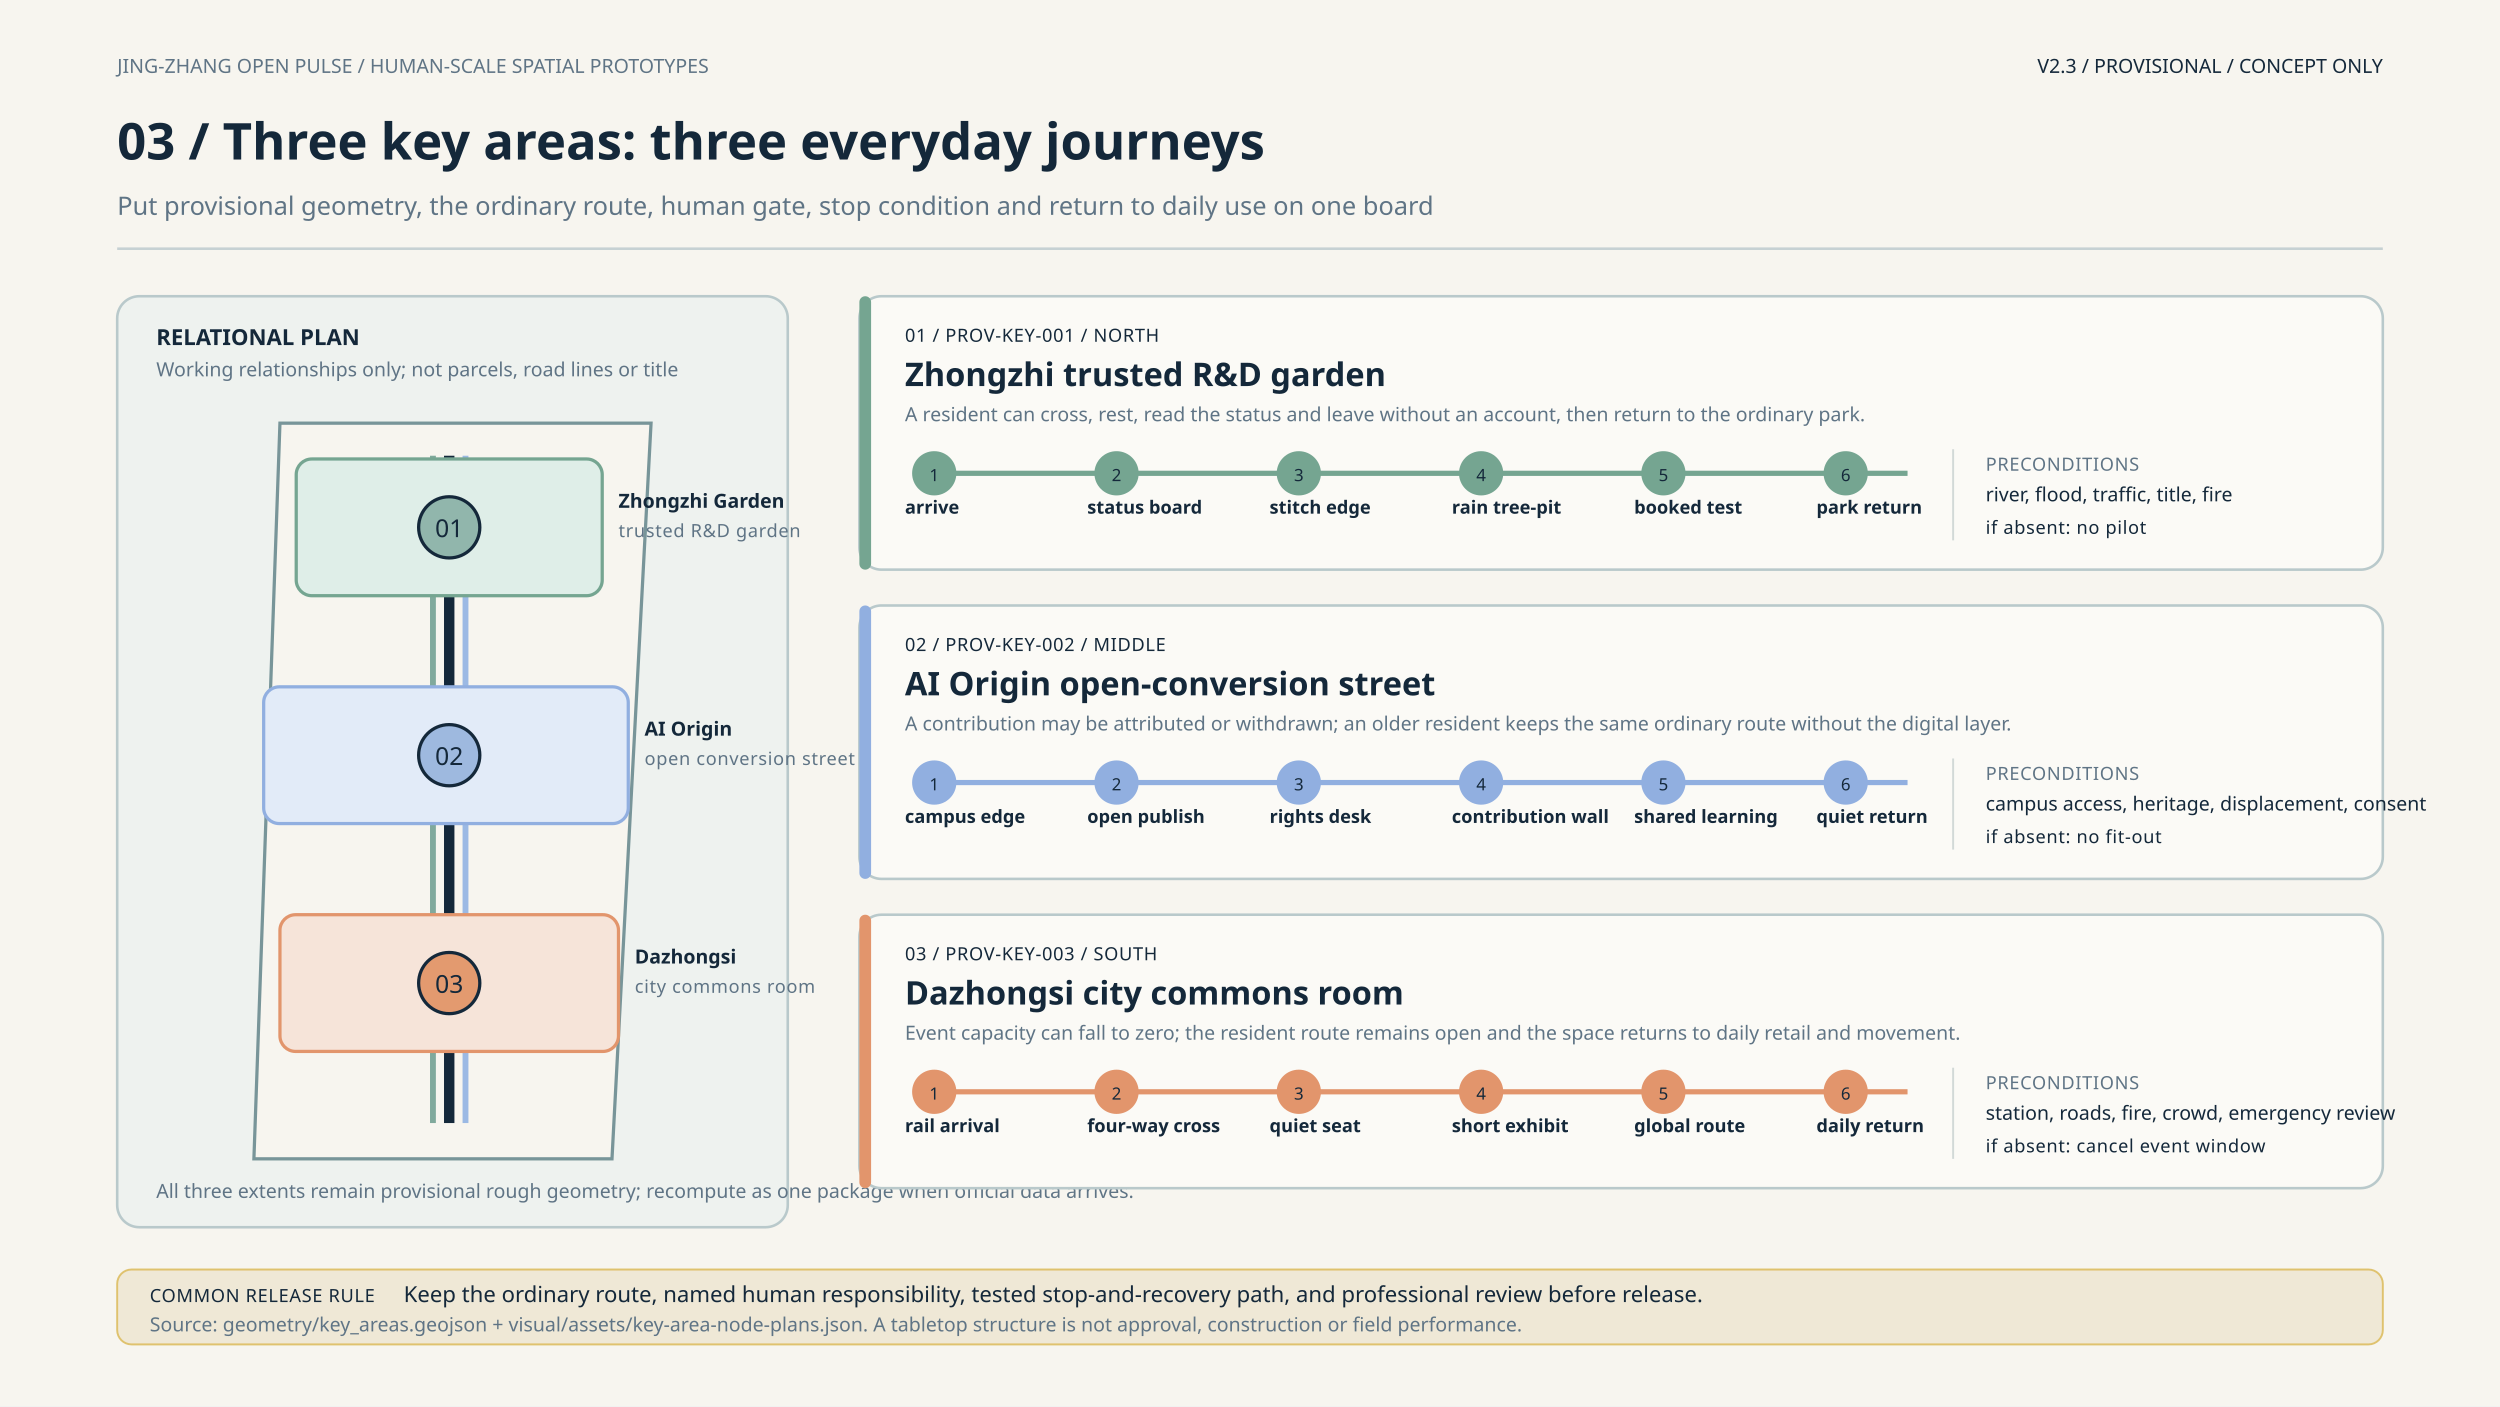
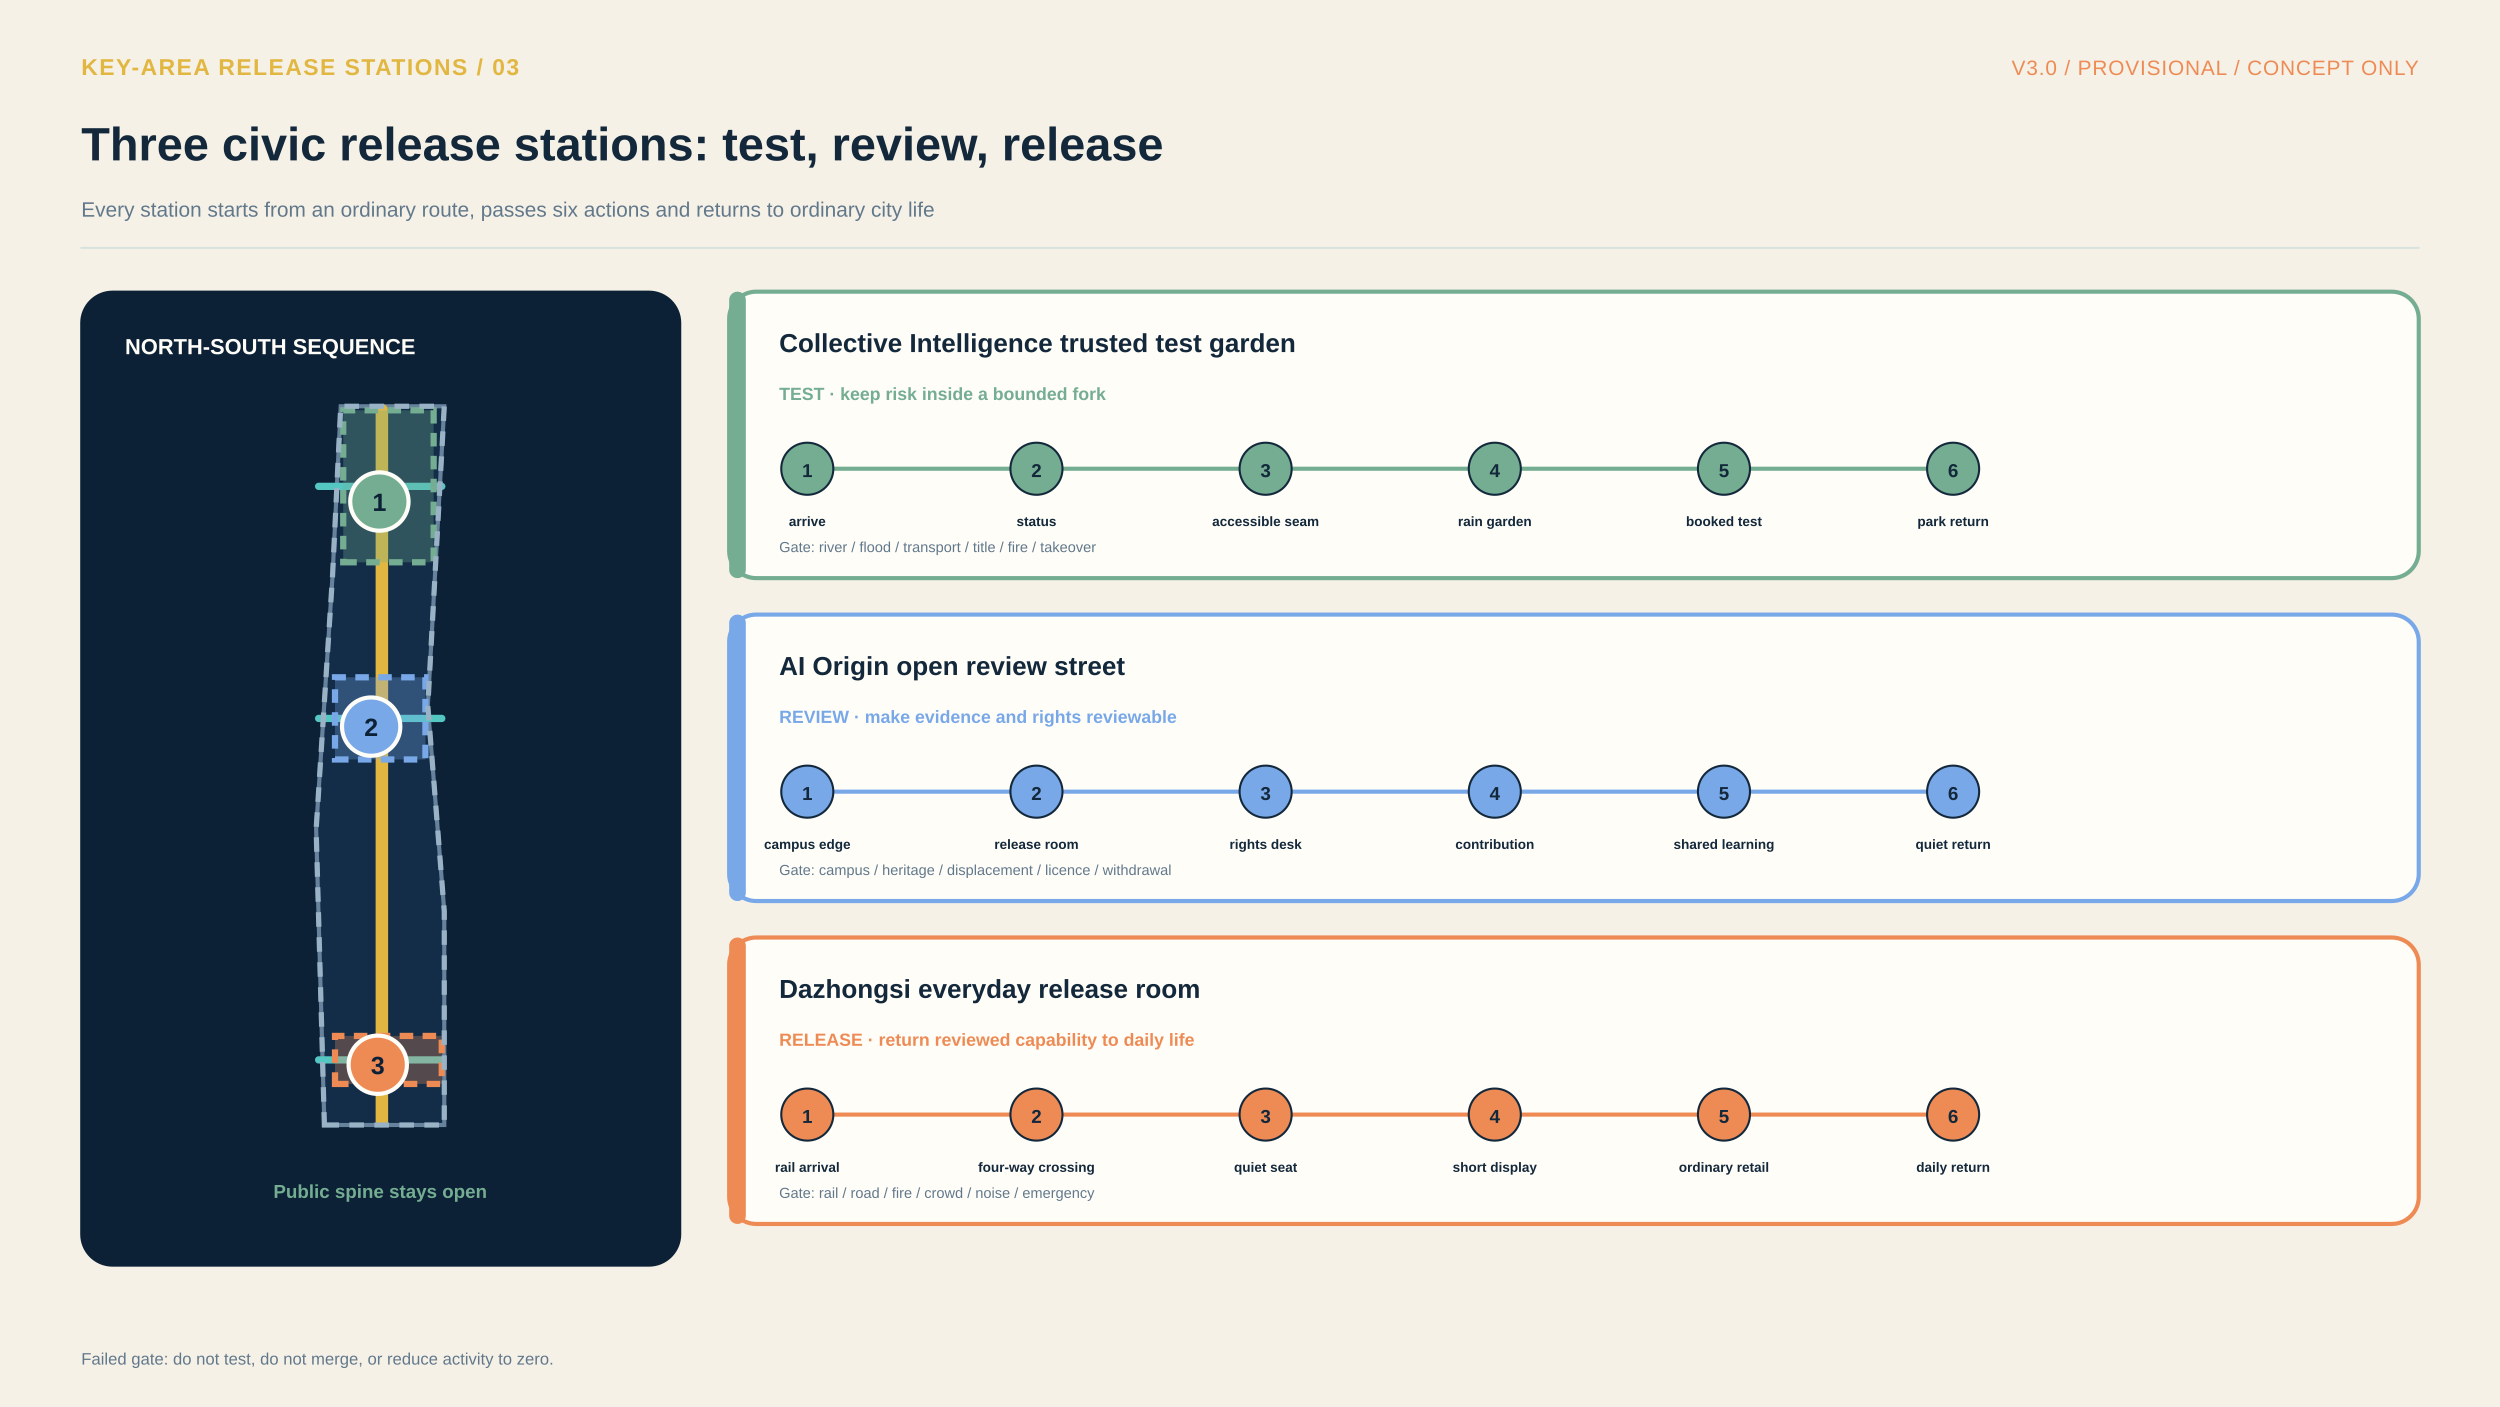
- <svg xmlns="http://www.w3.org/2000/svg" width="3840" height="2160" viewBox="0 0 3840 2160">
-   <rect width="3840" height="2160" fill="#f7f5ef" />
-   <style>
-     text { font-family: "Aptos", "Noto Sans", Arial, sans-serif; fill: #14283a; }
-     .muted { fill: #5f7485; }
-     .small { font-size: 30px; }
-     .body { font-size: 34px; }
-     .label { font-size: 28px; letter-spacing: 1px; }
-     .card-title { font-size: 50px; font-weight: 650; }
-     .step { font-size: 28px; font-weight: 550; }
-   </style>
-   <text x="180" y="112" class="small muted">JING-ZHANG OPEN PULSE / HUMAN-SCALE SPATIAL PROTOTYPES</text>
-   <text x="180" y="245" font-size="78" font-weight="650">03 / Three key areas: three everyday journeys</text>
-   <text x="180" y="330" font-size="39" class="muted">Put provisional geometry, the ordinary route, human gate, stop condition and return to daily use on one board</text>
-   <text x="3660" y="112" font-size="30" text-anchor="end" fill="#e86f43">V2.3 / PROVISIONAL / CONCEPT ONLY</text>
-   <line x1="180" y1="382" x2="3660" y2="382" stroke="#c6d1d3" stroke-width="4" />
-   <rect x="180" y="455" width="1030" height="1430" rx="34" fill="#eef2ef" stroke="#b9c9cb" stroke-width="4" />
-   <text x="240" y="530" class="body" font-weight="650">RELATIONAL PLAN</text>
-   <text x="240" y="578" class="small muted">Working relationships only; not parcels, road lines or title</text>
-   <path d="M430 650 L1000 650 L940 1780 L390 1780 Z" fill="#f7f5ef" stroke="#789599" stroke-width="5" />
-   <line x1="690" y1="700" x2="690" y2="1725" stroke="#14283a" stroke-width="16" />
-   <line x1="665" y1="700" x2="665" y2="1725" stroke="#80a99c" stroke-width="9" />
-   <line x1="715" y1="700" x2="715" y2="1725" stroke="#9bb9e4" stroke-width="9" />
-   <g>
-     <rect x="455" y="705" width="470" height="210" rx="24" fill="#dfeee8" stroke="#75a591" stroke-width="5" />
-     <circle cx="690" cy="810" r="47" fill="#91b6ac" stroke="#14283a" stroke-width="5" />
-     <text x="690" y="825" font-size="38" text-anchor="middle" fill="#fff">01</text>
-     <text x="950" y="780" class="small" font-weight="650">Zhongzhi Garden</text>
-     <text x="950" y="825" class="label muted">trusted R&amp;D garden</text>
+ <svg xmlns="http://www.w3.org/2000/svg" width="2400" height="1350" viewBox="0 0 2400 1350" role="img" aria-label="Three civic release stations: test, review, release">
+   <rect width="2400" height="1350" fill="#f6f1e7" />
+   <g font-family="Arial, PingFang SC, Noto Sans CJK SC, sans-serif">
+     <text x="78" y="72" text-anchor="start" font-size="22" font-weight="650" fill="#e1b742" letter-spacing="1.4" opacity="1">KEY-AREA RELEASE STATIONS / 03</text>
+     <text x="2322" y="72" text-anchor="end" font-size="20" font-weight="400" fill="#ee8b55" letter-spacing="0.8" opacity="1">V3.0 / PROVISIONAL / CONCEPT ONLY</text>
+     <text x="78" y="154" text-anchor="start" font-size="45" font-weight="720" fill="#13283b" letter-spacing="0" opacity="1">Three civic release stations: test, review, release</text>
+     <text x="78" y="208" text-anchor="start" font-size="20" font-weight="400" fill="#61788b" letter-spacing="0" opacity="1">Every station starts from an ordinary route, passes six actions and returns to ordinary city life</text>
+     <line x1="78" y1="238" x2="2322" y2="238" stroke="#d8e2df" stroke-width="2" stroke-linecap="round" opacity="1" />
+     <rect x="78" y="280" width="575" height="935" rx="30" fill="#0c2136" stroke="#0c2136" stroke-width="2" opacity="1" />
+     <text x="120" y="340" text-anchor="start" font-size="21" font-weight="700" fill="#fffdf8" letter-spacing="0" opacity="1">NORTH-SOUTH SEQUENCE</text>
+     <path d="M311.4 1080.0 L426.5 1080.0 L426.5 875.0 L410.7 677.8 L426.5 390.0 L327.1 390.0 L319.3 551.7 L303.5 796.1 L311.4 1080.0 Z" fill="#132d48" stroke="#66829c" stroke-width="4" />
+     <path d="M366.6 1076.1 L366.6 393.9" fill="none" stroke="#e1b742" stroke-width="12" stroke-linecap="round" />
+     <path d="M305.9 466.9 L424.1 466.9" fill="none" stroke="#55c7c3" stroke-width="7" stroke-linecap="round" />
+     <path d="M305.9 689.7 L424.1 689.7" fill="none" stroke="#55c7c3" stroke-width="7" stroke-linecap="round" />
+     <path d="M305.9 1017.5 L424.1 1017.5" fill="none" stroke="#55c7c3" stroke-width="7" stroke-linecap="round" />
+     <path d="M329.5 539.8 L416.3 539.8 L416.3 393.9 L329.5 393.9 L329.5 539.8 Z" fill="#74ad91" fill-opacity="0.3" stroke="#74ad91" stroke-width="6" stroke-dasharray="13 9" />
+     <circle cx="364.211" cy="481.474" r="28" fill="#74ad91" stroke="#fffdf8" stroke-width="4" />
+     <text x="364.211" y="490.474" text-anchor="middle" font-size="24" font-weight="800" fill="#0c2136" letter-spacing="0" opacity="1">1</text>
+     <path d="M321.6 729.1 L408.4 729.1 L408.4 650.2 L321.6 650.2 L321.6 729.1 Z" fill="#78a8e8" fill-opacity="0.3" stroke="#78a8e8" stroke-width="6" stroke-dasharray="13 9" />
+     <circle cx="356.326" cy="697.543" r="28" fill="#78a8e8" stroke="#fffdf8" stroke-width="4" />
+     <text x="356.326" y="706.543" text-anchor="middle" font-size="24" font-weight="800" fill="#0c2136" letter-spacing="0" opacity="1">2</text>
+     <path d="M321.6 1040.6 L424.1 1040.6 L424.1 994.5 L321.6 994.5 L321.6 1040.6 Z" fill="#ee8b55" fill-opacity="0.3" stroke="#ee8b55" stroke-width="6" stroke-dasharray="13 9" />
+     <circle cx="362.634" cy="1022.15" r="28" fill="#ee8b55" stroke="#fffdf8" stroke-width="4" />
+     <text x="362.634" y="1031.15" text-anchor="middle" font-size="24" font-weight="800" fill="#0c2136" letter-spacing="0" opacity="1">3</text>
+     <path d="M311.4 1080.0 L426.5 1080.0 L426.5 875.0 L410.7 677.8 L426.5 390.0 L327.1 390.0 L319.3 551.7 L303.5 796.1 L311.4 1080.0 Z" fill="none" stroke="#9ab2c5" stroke-width="5" stroke-dasharray="14 10" />
+     <text x="365" y="1150" text-anchor="middle" font-size="18" font-weight="700" fill="#74ad91" letter-spacing="0" opacity="1">Public spine stays open</text>
+     <rect x="700" y="280" width="1622" height="275" rx="26" fill="#fffdf8" stroke="#74ad91" stroke-width="4" opacity="1" />
+     <rect x="700" y="280" width="16" height="275" rx="8" fill="#74ad91" />
+     <text x="748" y="338" text-anchor="start" font-size="25" font-weight="720" fill="#13283b" letter-spacing="0" opacity="1">Collective Intelligence trusted test garden</text>
+     <text x="748" y="384" text-anchor="start" font-size="17" font-weight="650" fill="#74ad91" letter-spacing="0" opacity="1">TEST · keep risk inside a bounded fork</text>
+     <line x1="799" y1="450" x2="971" y2="450" stroke="#74ad91" stroke-width="4" stroke-linecap="round" opacity="1" />
+     <circle cx="775" cy="450" r="25" fill="#74ad91" stroke="#13283b" stroke-width="2" />
+     <text x="775" y="458" text-anchor="middle" font-size="18" font-weight="750" fill="#13283b" letter-spacing="0" opacity="1">1</text>
+     <text x="775" y="505" text-anchor="middle" font-size="13" font-weight="600" fill="#13283b" letter-spacing="0" opacity="1">arrive</text>
+     <line x1="1019" y1="450" x2="1191" y2="450" stroke="#74ad91" stroke-width="4" stroke-linecap="round" opacity="1" />
+     <circle cx="995" cy="450" r="25" fill="#74ad91" stroke="#13283b" stroke-width="2" />
+     <text x="995" y="458" text-anchor="middle" font-size="18" font-weight="750" fill="#13283b" letter-spacing="0" opacity="1">2</text>
+     <text x="995" y="505" text-anchor="middle" font-size="13" font-weight="600" fill="#13283b" letter-spacing="0" opacity="1">status</text>
+     <line x1="1239" y1="450" x2="1411" y2="450" stroke="#74ad91" stroke-width="4" stroke-linecap="round" opacity="1" />
+     <circle cx="1215" cy="450" r="25" fill="#74ad91" stroke="#13283b" stroke-width="2" />
+     <text x="1215" y="458" text-anchor="middle" font-size="18" font-weight="750" fill="#13283b" letter-spacing="0" opacity="1">3</text>
+     <text x="1215" y="505" text-anchor="middle" font-size="13" font-weight="600" fill="#13283b" letter-spacing="0" opacity="1">accessible seam</text>
+     <line x1="1459" y1="450" x2="1631" y2="450" stroke="#74ad91" stroke-width="4" stroke-linecap="round" opacity="1" />
+     <circle cx="1435" cy="450" r="25" fill="#74ad91" stroke="#13283b" stroke-width="2" />
+     <text x="1435" y="458" text-anchor="middle" font-size="18" font-weight="750" fill="#13283b" letter-spacing="0" opacity="1">4</text>
+     <text x="1435" y="505" text-anchor="middle" font-size="13" font-weight="600" fill="#13283b" letter-spacing="0" opacity="1">rain garden</text>
+     <line x1="1679" y1="450" x2="1851" y2="450" stroke="#74ad91" stroke-width="4" stroke-linecap="round" opacity="1" />
+     <circle cx="1655" cy="450" r="25" fill="#74ad91" stroke="#13283b" stroke-width="2" />
+     <text x="1655" y="458" text-anchor="middle" font-size="18" font-weight="750" fill="#13283b" letter-spacing="0" opacity="1">5</text>
+     <text x="1655" y="505" text-anchor="middle" font-size="13" font-weight="600" fill="#13283b" letter-spacing="0" opacity="1">booked test</text>
+     <circle cx="1875" cy="450" r="25" fill="#74ad91" stroke="#13283b" stroke-width="2" />
+     <text x="1875" y="458" text-anchor="middle" font-size="18" font-weight="750" fill="#13283b" letter-spacing="0" opacity="1">6</text>
+     <text x="1875" y="505" text-anchor="middle" font-size="13" font-weight="600" fill="#13283b" letter-spacing="0" opacity="1">park return</text>
+     <text x="748" y="530" text-anchor="start" font-size="14" font-weight="400" fill="#61788b" letter-spacing="0" opacity="1">Gate: river / flood / transport / title / fire / takeover</text>
+     <rect x="700" y="590" width="1622" height="275" rx="26" fill="#fffdf8" stroke="#78a8e8" stroke-width="4" opacity="1" />
+     <rect x="700" y="590" width="16" height="275" rx="8" fill="#78a8e8" />
+     <text x="748" y="648" text-anchor="start" font-size="25" font-weight="720" fill="#13283b" letter-spacing="0" opacity="1">AI Origin open review street</text>
+     <text x="748" y="694" text-anchor="start" font-size="17" font-weight="650" fill="#78a8e8" letter-spacing="0" opacity="1">REVIEW · make evidence and rights reviewable</text>
+     <line x1="799" y1="760" x2="971" y2="760" stroke="#78a8e8" stroke-width="4" stroke-linecap="round" opacity="1" />
+     <circle cx="775" cy="760" r="25" fill="#78a8e8" stroke="#13283b" stroke-width="2" />
+     <text x="775" y="768" text-anchor="middle" font-size="18" font-weight="750" fill="#13283b" letter-spacing="0" opacity="1">1</text>
+     <text x="775" y="815" text-anchor="middle" font-size="13" font-weight="600" fill="#13283b" letter-spacing="0" opacity="1">campus edge</text>
+     <line x1="1019" y1="760" x2="1191" y2="760" stroke="#78a8e8" stroke-width="4" stroke-linecap="round" opacity="1" />
+     <circle cx="995" cy="760" r="25" fill="#78a8e8" stroke="#13283b" stroke-width="2" />
+     <text x="995" y="768" text-anchor="middle" font-size="18" font-weight="750" fill="#13283b" letter-spacing="0" opacity="1">2</text>
+     <text x="995" y="815" text-anchor="middle" font-size="13" font-weight="600" fill="#13283b" letter-spacing="0" opacity="1">release room</text>
+     <line x1="1239" y1="760" x2="1411" y2="760" stroke="#78a8e8" stroke-width="4" stroke-linecap="round" opacity="1" />
+     <circle cx="1215" cy="760" r="25" fill="#78a8e8" stroke="#13283b" stroke-width="2" />
+     <text x="1215" y="768" text-anchor="middle" font-size="18" font-weight="750" fill="#13283b" letter-spacing="0" opacity="1">3</text>
+     <text x="1215" y="815" text-anchor="middle" font-size="13" font-weight="600" fill="#13283b" letter-spacing="0" opacity="1">rights desk</text>
+     <line x1="1459" y1="760" x2="1631" y2="760" stroke="#78a8e8" stroke-width="4" stroke-linecap="round" opacity="1" />
+     <circle cx="1435" cy="760" r="25" fill="#78a8e8" stroke="#13283b" stroke-width="2" />
+     <text x="1435" y="768" text-anchor="middle" font-size="18" font-weight="750" fill="#13283b" letter-spacing="0" opacity="1">4</text>
+     <text x="1435" y="815" text-anchor="middle" font-size="13" font-weight="600" fill="#13283b" letter-spacing="0" opacity="1">contribution</text>
+     <line x1="1679" y1="760" x2="1851" y2="760" stroke="#78a8e8" stroke-width="4" stroke-linecap="round" opacity="1" />
+     <circle cx="1655" cy="760" r="25" fill="#78a8e8" stroke="#13283b" stroke-width="2" />
+     <text x="1655" y="768" text-anchor="middle" font-size="18" font-weight="750" fill="#13283b" letter-spacing="0" opacity="1">5</text>
+     <text x="1655" y="815" text-anchor="middle" font-size="13" font-weight="600" fill="#13283b" letter-spacing="0" opacity="1">shared learning</text>
+     <circle cx="1875" cy="760" r="25" fill="#78a8e8" stroke="#13283b" stroke-width="2" />
+     <text x="1875" y="768" text-anchor="middle" font-size="18" font-weight="750" fill="#13283b" letter-spacing="0" opacity="1">6</text>
+     <text x="1875" y="815" text-anchor="middle" font-size="13" font-weight="600" fill="#13283b" letter-spacing="0" opacity="1">quiet return</text>
+     <text x="748" y="840" text-anchor="start" font-size="14" font-weight="400" fill="#61788b" letter-spacing="0" opacity="1">Gate: campus / heritage / displacement / licence / withdrawal</text>
+     <rect x="700" y="900" width="1622" height="275" rx="26" fill="#fffdf8" stroke="#ee8b55" stroke-width="4" opacity="1" />
+     <rect x="700" y="900" width="16" height="275" rx="8" fill="#ee8b55" />
+     <text x="748" y="958" text-anchor="start" font-size="25" font-weight="720" fill="#13283b" letter-spacing="0" opacity="1">Dazhongsi everyday release room</text>
+     <text x="748" y="1004" text-anchor="start" font-size="17" font-weight="650" fill="#ee8b55" letter-spacing="0" opacity="1">RELEASE · return reviewed capability to daily life</text>
+     <line x1="799" y1="1070" x2="971" y2="1070" stroke="#ee8b55" stroke-width="4" stroke-linecap="round" opacity="1" />
+     <circle cx="775" cy="1070" r="25" fill="#ee8b55" stroke="#13283b" stroke-width="2" />
+     <text x="775" y="1078" text-anchor="middle" font-size="18" font-weight="750" fill="#13283b" letter-spacing="0" opacity="1">1</text>
+     <text x="775" y="1125" text-anchor="middle" font-size="13" font-weight="600" fill="#13283b" letter-spacing="0" opacity="1">rail arrival</text>
+     <line x1="1019" y1="1070" x2="1191" y2="1070" stroke="#ee8b55" stroke-width="4" stroke-linecap="round" opacity="1" />
+     <circle cx="995" cy="1070" r="25" fill="#ee8b55" stroke="#13283b" stroke-width="2" />
+     <text x="995" y="1078" text-anchor="middle" font-size="18" font-weight="750" fill="#13283b" letter-spacing="0" opacity="1">2</text>
+     <text x="995" y="1125" text-anchor="middle" font-size="13" font-weight="600" fill="#13283b" letter-spacing="0" opacity="1">four-way crossing</text>
+     <line x1="1239" y1="1070" x2="1411" y2="1070" stroke="#ee8b55" stroke-width="4" stroke-linecap="round" opacity="1" />
+     <circle cx="1215" cy="1070" r="25" fill="#ee8b55" stroke="#13283b" stroke-width="2" />
+     <text x="1215" y="1078" text-anchor="middle" font-size="18" font-weight="750" fill="#13283b" letter-spacing="0" opacity="1">3</text>
+     <text x="1215" y="1125" text-anchor="middle" font-size="13" font-weight="600" fill="#13283b" letter-spacing="0" opacity="1">quiet seat</text>
+     <line x1="1459" y1="1070" x2="1631" y2="1070" stroke="#ee8b55" stroke-width="4" stroke-linecap="round" opacity="1" />
+     <circle cx="1435" cy="1070" r="25" fill="#ee8b55" stroke="#13283b" stroke-width="2" />
+     <text x="1435" y="1078" text-anchor="middle" font-size="18" font-weight="750" fill="#13283b" letter-spacing="0" opacity="1">4</text>
+     <text x="1435" y="1125" text-anchor="middle" font-size="13" font-weight="600" fill="#13283b" letter-spacing="0" opacity="1">short display</text>
+     <line x1="1679" y1="1070" x2="1851" y2="1070" stroke="#ee8b55" stroke-width="4" stroke-linecap="round" opacity="1" />
+     <circle cx="1655" cy="1070" r="25" fill="#ee8b55" stroke="#13283b" stroke-width="2" />
+     <text x="1655" y="1078" text-anchor="middle" font-size="18" font-weight="750" fill="#13283b" letter-spacing="0" opacity="1">5</text>
+     <text x="1655" y="1125" text-anchor="middle" font-size="13" font-weight="600" fill="#13283b" letter-spacing="0" opacity="1">ordinary retail</text>
+     <circle cx="1875" cy="1070" r="25" fill="#ee8b55" stroke="#13283b" stroke-width="2" />
+     <text x="1875" y="1078" text-anchor="middle" font-size="18" font-weight="750" fill="#13283b" letter-spacing="0" opacity="1">6</text>
+     <text x="1875" y="1125" text-anchor="middle" font-size="13" font-weight="600" fill="#13283b" letter-spacing="0" opacity="1">daily return</text>
+     <text x="748" y="1150" text-anchor="start" font-size="14" font-weight="400" fill="#61788b" letter-spacing="0" opacity="1">Gate: rail / road / fire / crowd / noise / emergency</text>
+     <text x="78" y="1310" text-anchor="start" font-size="16" font-weight="400" fill="#61788b" letter-spacing="0" opacity="1">Failed gate: do not test, do not merge, or reduce activity to zero.</text>
  </g>
-   <g>
-     <rect x="405" y="1055" width="560" height="210" rx="24" fill="#e2ebf8" stroke="#91afe0" stroke-width="5" />
-     <circle cx="690" cy="1160" r="47" fill="#9eb9df" stroke="#14283a" stroke-width="5" />
-     <text x="690" y="1175" font-size="38" text-anchor="middle" fill="#fff">02</text>
-     <text x="990" y="1130" class="small" font-weight="650">AI Origin</text>
-     <text x="990" y="1175" class="label muted">open conversion street</text>
-   </g>
-   <g>
-     <rect x="430" y="1405" width="520" height="210" rx="24" fill="#f6e4d9" stroke="#e2956c" stroke-width="5" />
-     <circle cx="690" cy="1510" r="47" fill="#e39a6f" stroke="#14283a" stroke-width="5" />
-     <text x="690" y="1525" font-size="38" text-anchor="middle" fill="#fff">03</text>
-     <text x="975" y="1480" class="small" font-weight="650">Dazhongsi</text>
-     <text x="975" y="1525" class="label muted">city commons room</text>
-   </g>
-   <text x="240" y="1840" class="small muted">All three extents remain provisional rough geometry; recompute as one package when official data arrives.</text>
-   <g transform="translate(1320 455)">
-     <rect width="2340" height="420" rx="34" fill="#fbfaf6" stroke="#b9c9cb" stroke-width="4" />
-     <rect width="18" height="420" rx="9" fill="#75a591" />
-     <text x="70" y="70" class="label" fill="#5f917d">01 / PROV-KEY-001 / NORTH</text>
-     <text x="70" y="138" class="card-title">Zhongzhi trusted R&amp;D garden</text>
-     <text x="70" y="192" class="small muted">A resident can cross, rest, read the status and leave without an account, then return to the ordinary park.</text>
-     <g transform="translate(70 230)">
-       <line x1="45" y1="42" x2="1540" y2="42" stroke="#75a591" stroke-width="8" />
-       <g>
-         <circle cx="45" cy="42" r="34" fill="#75a591" />
-         <text x="45" y="54" font-size="26" text-anchor="middle" fill="#fff">1</text>
-         <text x="0" y="104" class="step">arrive</text>
-       </g>
-       <g transform="translate(280)">
-         <circle cx="45" cy="42" r="34" fill="#75a591" />
-         <text x="45" y="54" font-size="26" text-anchor="middle" fill="#fff">2</text>
-         <text x="0" y="104" class="step">status board</text>
-       </g>
-       <g transform="translate(560)">
-         <circle cx="45" cy="42" r="34" fill="#75a591" />
-         <text x="45" y="54" font-size="26" text-anchor="middle" fill="#fff">3</text>
-         <text x="0" y="104" class="step">stitch edge</text>
-       </g>
-       <g transform="translate(840)">
-         <circle cx="45" cy="42" r="34" fill="#75a591" />
-         <text x="45" y="54" font-size="26" text-anchor="middle" fill="#fff">4</text>
-         <text x="0" y="104" class="step">rain tree-pit</text>
-       </g>
-       <g transform="translate(1120)">
-         <circle cx="45" cy="42" r="34" fill="#75a591" />
-         <text x="45" y="54" font-size="26" text-anchor="middle" fill="#fff">5</text>
-         <text x="0" y="104" class="step">booked test</text>
-       </g>
-       <g transform="translate(1400)">
-         <circle cx="45" cy="42" r="34" fill="#75a591" />
-         <text x="45" y="54" font-size="26" text-anchor="middle" fill="#fff">6</text>
-         <text x="0" y="104" class="step">park return</text>
-       </g>
-     </g>
-     <line x1="1680" y1="235" x2="1680" y2="375" stroke="#d2d9d7" stroke-width="3" />
-     <text x="1730" y="268" class="label muted">PRECONDITIONS</text>
-     <text x="1730" y="315" class="small">river, flood, traffic, title, fire</text>
-     <text x="1730" y="365" class="label" fill="#e86f43">if absent: no pilot</text>
-   </g>
-   <g transform="translate(1320 930)">
-     <rect width="2340" height="420" rx="34" fill="#fbfaf6" stroke="#b9c9cb" stroke-width="4" />
-     <rect width="18" height="420" rx="9" fill="#91afe0" />
-     <text x="70" y="70" class="label" fill="#6f8fc4">02 / PROV-KEY-002 / MIDDLE</text>
-     <text x="70" y="138" class="card-title">AI Origin open-conversion street</text>
-     <text x="70" y="192" class="small muted">A contribution may be attributed or withdrawn; an older resident keeps the same ordinary route without the digital layer.</text>
-     <g transform="translate(70 230)">
-       <line x1="45" y1="42" x2="1540" y2="42" stroke="#91afe0" stroke-width="8" />
-       <g>
-         <circle cx="45" cy="42" r="34" fill="#91afe0" />
-         <text x="45" y="54" font-size="26" text-anchor="middle" fill="#fff">1</text>
-         <text x="0" y="104" class="step">campus edge</text>
-       </g>
-       <g transform="translate(280)">
-         <circle cx="45" cy="42" r="34" fill="#91afe0" />
-         <text x="45" y="54" font-size="26" text-anchor="middle" fill="#fff">2</text>
-         <text x="0" y="104" class="step">open publish</text>
-       </g>
-       <g transform="translate(560)">
-         <circle cx="45" cy="42" r="34" fill="#91afe0" />
-         <text x="45" y="54" font-size="26" text-anchor="middle" fill="#fff">3</text>
-         <text x="0" y="104" class="step">rights desk</text>
-       </g>
-       <g transform="translate(840)">
-         <circle cx="45" cy="42" r="34" fill="#91afe0" />
-         <text x="45" y="54" font-size="26" text-anchor="middle" fill="#fff">4</text>
-         <text x="0" y="104" class="step">contribution wall</text>
-       </g>
-       <g transform="translate(1120)">
-         <circle cx="45" cy="42" r="34" fill="#91afe0" />
-         <text x="45" y="54" font-size="26" text-anchor="middle" fill="#fff">5</text>
-         <text x="0" y="104" class="step">shared learning</text>
-       </g>
-       <g transform="translate(1400)">
-         <circle cx="45" cy="42" r="34" fill="#91afe0" />
-         <text x="45" y="54" font-size="26" text-anchor="middle" fill="#fff">6</text>
-         <text x="0" y="104" class="step">quiet return</text>
-       </g>
-     </g>
-     <line x1="1680" y1="235" x2="1680" y2="375" stroke="#d2d9d7" stroke-width="3" />
-     <text x="1730" y="268" class="label muted">PRECONDITIONS</text>
-     <text x="1730" y="315" class="small">campus access, heritage, displacement, consent</text>
-     <text x="1730" y="365" class="label" fill="#e86f43">if absent: no fit-out</text>
-   </g>
-   <g transform="translate(1320 1405)">
-     <rect width="2340" height="420" rx="34" fill="#fbfaf6" stroke="#b9c9cb" stroke-width="4" />
-     <rect width="18" height="420" rx="9" fill="#e2956c" />
-     <text x="70" y="70" class="label" fill="#d47d51">03 / PROV-KEY-003 / SOUTH</text>
-     <text x="70" y="138" class="card-title">Dazhongsi city commons room</text>
-     <text x="70" y="192" class="small muted">Event capacity can fall to zero; the resident route remains open and the space returns to daily retail and movement.</text>
-     <g transform="translate(70 230)">
-       <line x1="45" y1="42" x2="1540" y2="42" stroke="#e2956c" stroke-width="8" />
-       <g>
-         <circle cx="45" cy="42" r="34" fill="#e2956c" />
-         <text x="45" y="54" font-size="26" text-anchor="middle" fill="#fff">1</text>
-         <text x="0" y="104" class="step">rail arrival</text>
-       </g>
-       <g transform="translate(280)">
-         <circle cx="45" cy="42" r="34" fill="#e2956c" />
-         <text x="45" y="54" font-size="26" text-anchor="middle" fill="#fff">2</text>
-         <text x="0" y="104" class="step">four-way cross</text>
-       </g>
-       <g transform="translate(560)">
-         <circle cx="45" cy="42" r="34" fill="#e2956c" />
-         <text x="45" y="54" font-size="26" text-anchor="middle" fill="#fff">3</text>
-         <text x="0" y="104" class="step">quiet seat</text>
-       </g>
-       <g transform="translate(840)">
-         <circle cx="45" cy="42" r="34" fill="#e2956c" />
-         <text x="45" y="54" font-size="26" text-anchor="middle" fill="#fff">4</text>
-         <text x="0" y="104" class="step">short exhibit</text>
-       </g>
-       <g transform="translate(1120)">
-         <circle cx="45" cy="42" r="34" fill="#e2956c" />
-         <text x="45" y="54" font-size="26" text-anchor="middle" fill="#fff">5</text>
-         <text x="0" y="104" class="step">global route</text>
-       </g>
-       <g transform="translate(1400)">
-         <circle cx="45" cy="42" r="34" fill="#e2956c" />
-         <text x="45" y="54" font-size="26" text-anchor="middle" fill="#fff">6</text>
-         <text x="0" y="104" class="step">daily return</text>
-       </g>
-     </g>
-     <line x1="1680" y1="235" x2="1680" y2="375" stroke="#d2d9d7" stroke-width="3" />
-     <text x="1730" y="268" class="label muted">PRECONDITIONS</text>
-     <text x="1730" y="315" class="small">station, roads, fire, crowd, emergency review</text>
-     <text x="1730" y="365" class="label" fill="#e86f43">if absent: cancel event window</text>
-   </g>
-   <rect x="180" y="1950" width="3480" height="115" rx="22" fill="#efe8d6" stroke="#dfc26e" stroke-width="3" />
-   <text x="230" y="2000" class="label" fill="#7c6a35">COMMON RELEASE RULE</text>
-   <text x="620" y="2000" class="body">Keep the ordinary route, named human responsibility, tested stop-and-recovery path, and professional review before release.</text>
-   <text x="230" y="2045" class="small muted">Source: geometry/key_areas.geojson + visual/assets/key-area-node-plans.json. A tabletop structure is not approval, construction or field performance.</text>
</svg>
